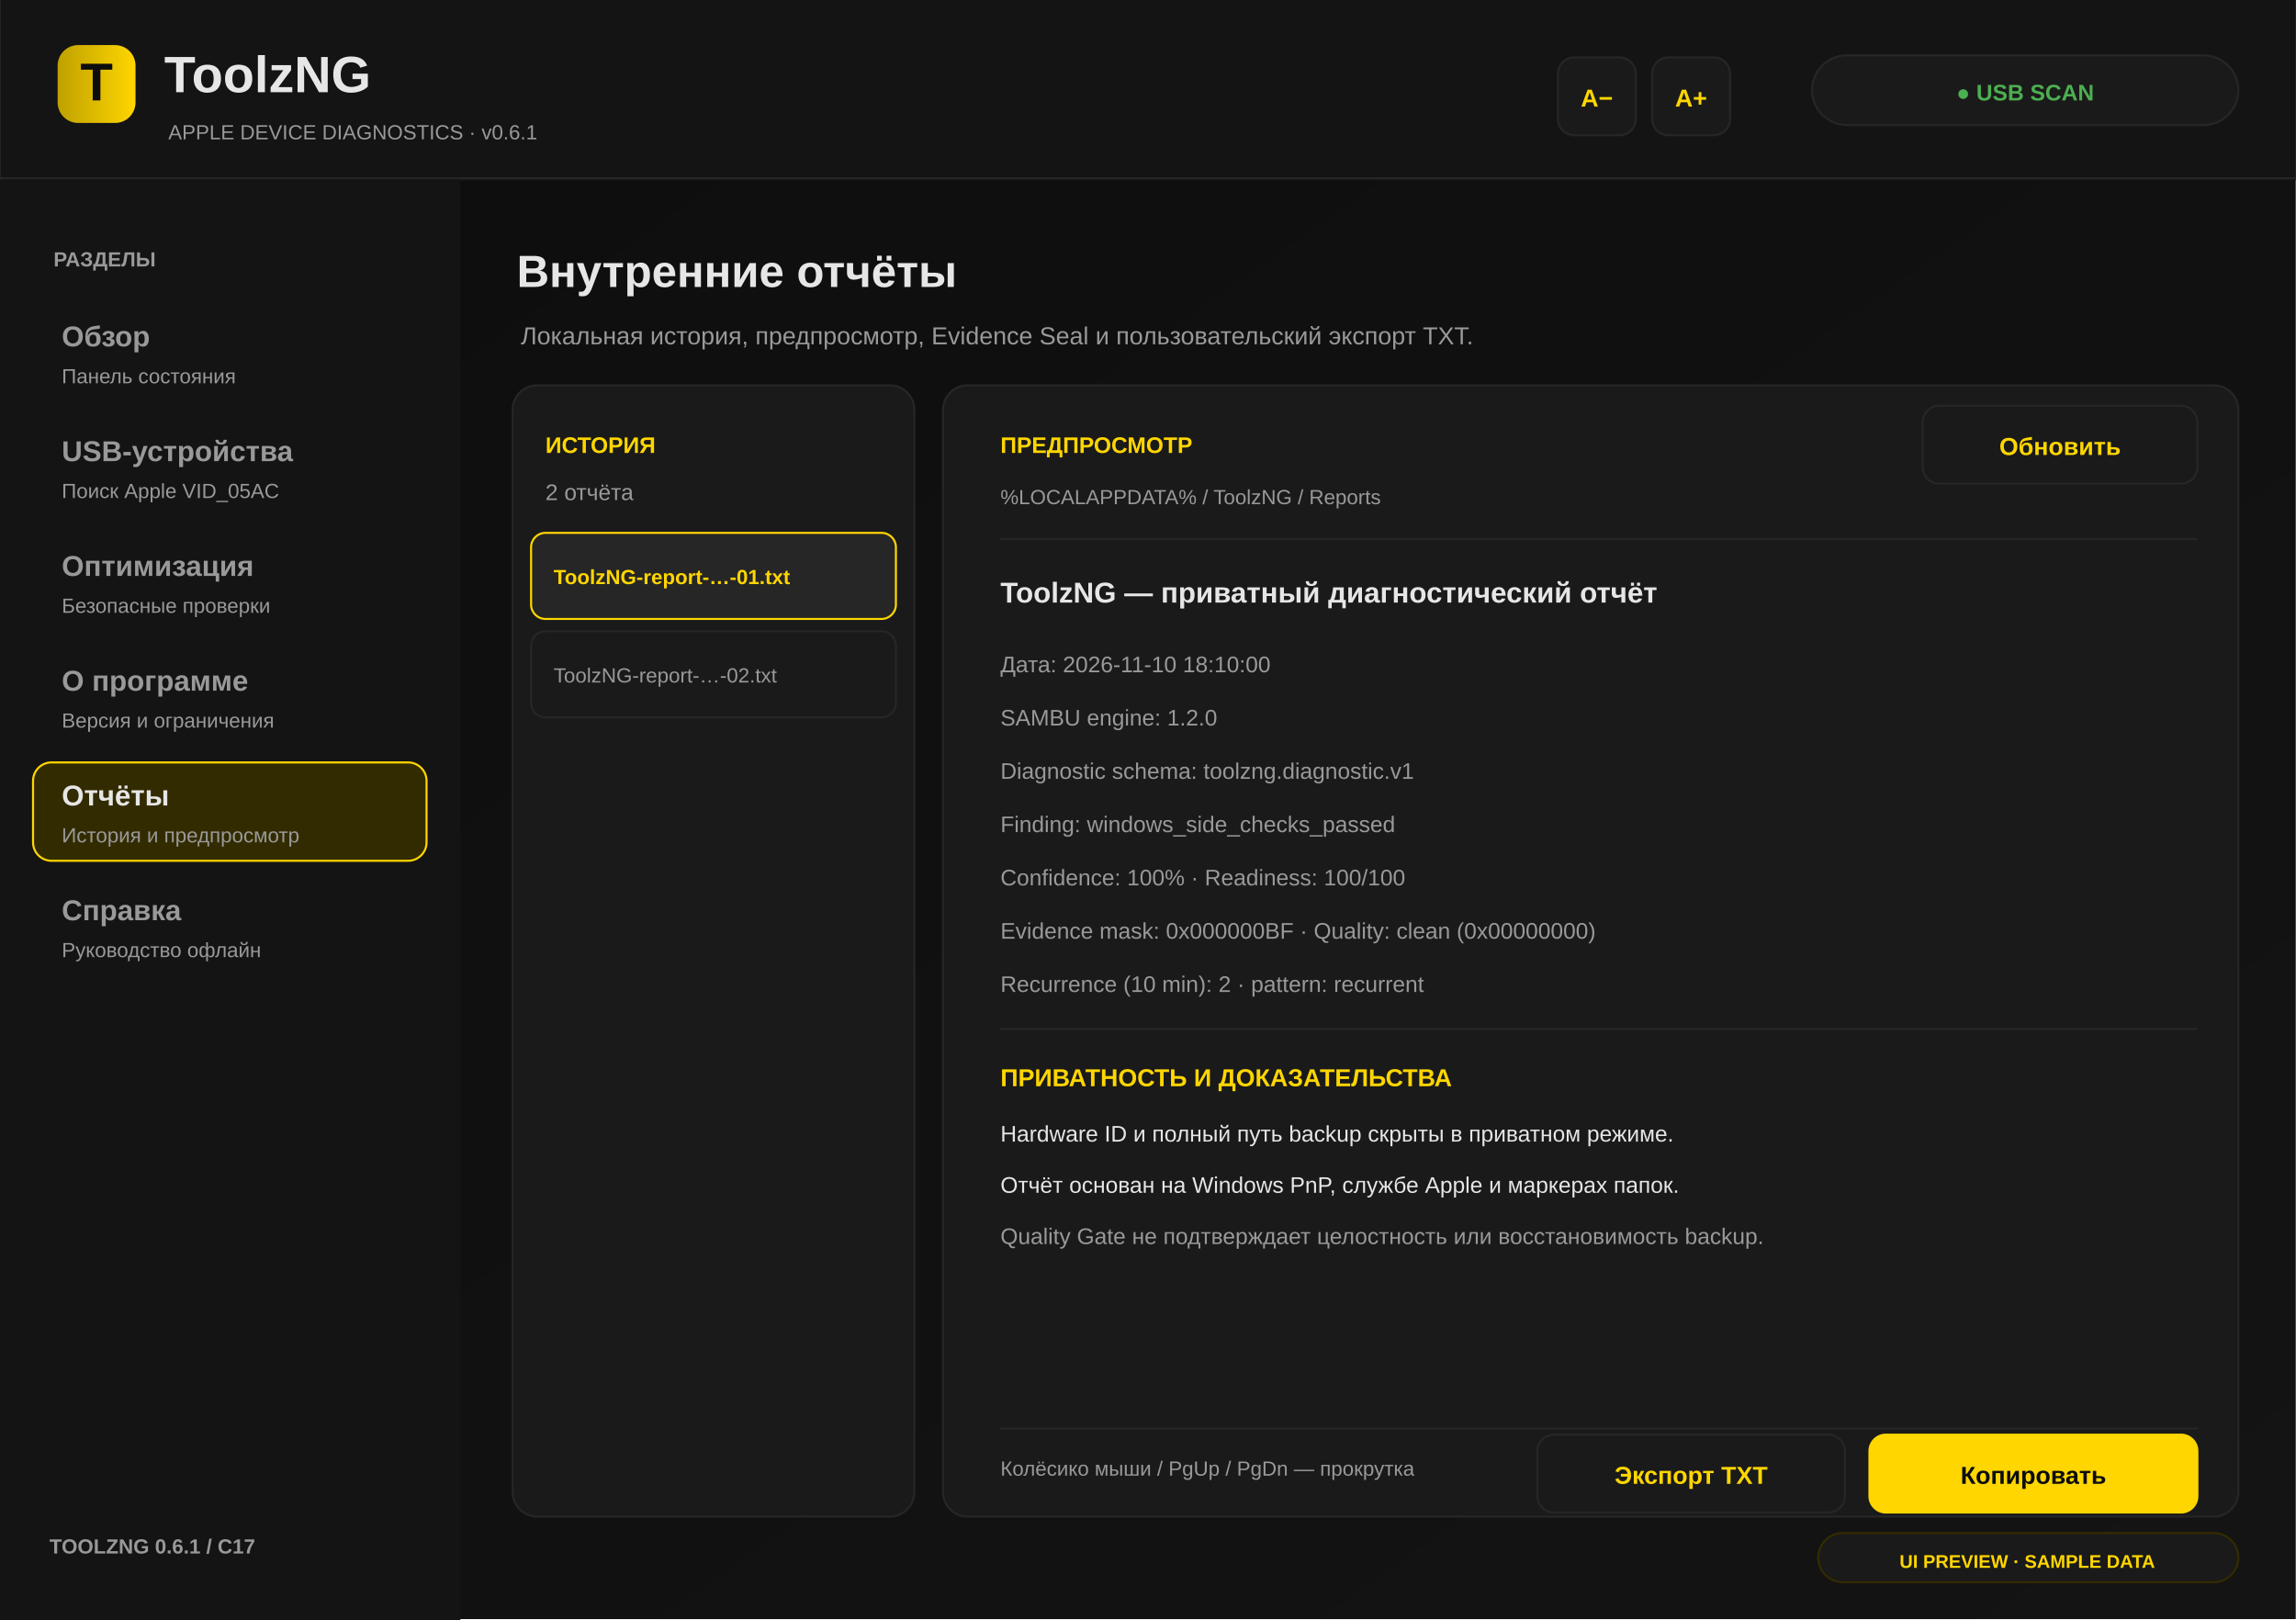
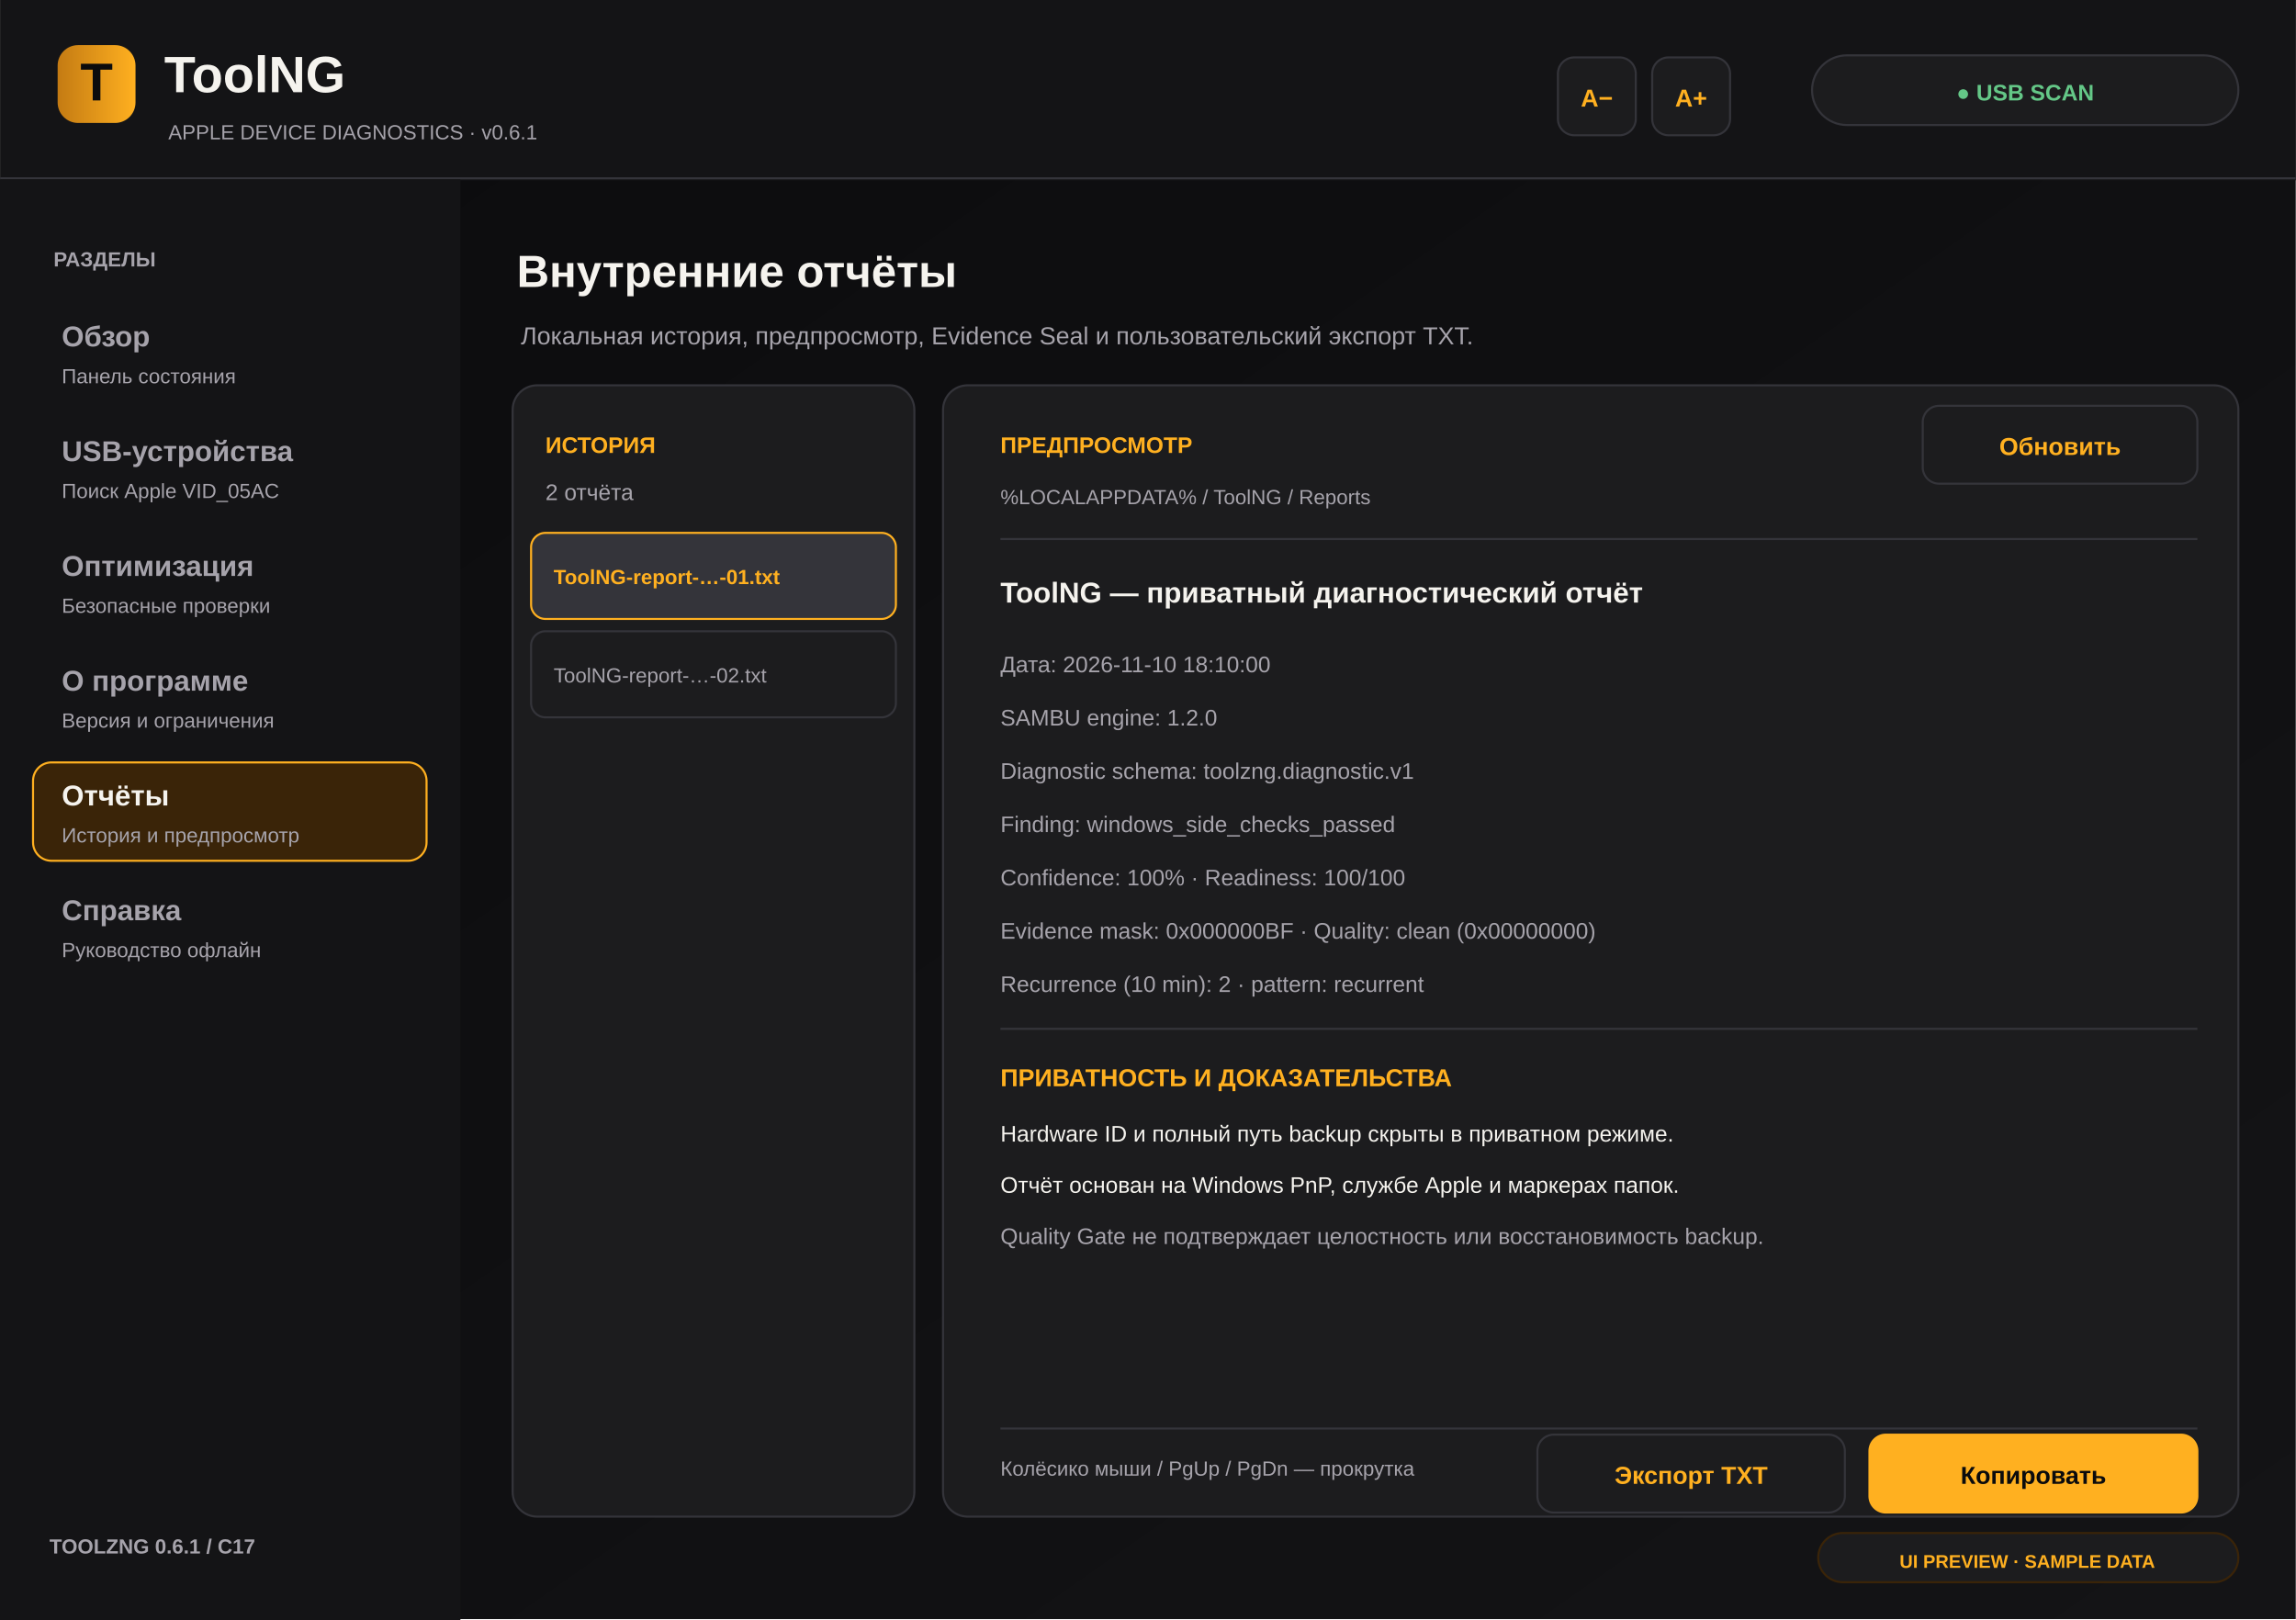
<svg xmlns="http://www.w3.org/2000/svg" width="1920" height="1354" viewBox="0 0 1120 790" role="img" aria-labelledby="title desc">
  <defs>
    <linearGradient id="bg" x1="0" y1="0" x2="1" y2="1">
-       <stop offset="0" stop-color="#0D0D0D" />
-       <stop offset="1" stop-color="#141414" />
+       <stop offset="0" stop-color="#0B0B0D" />
+       <stop offset="1" stop-color="#141416" />
    </linearGradient>
    <linearGradient id="gold" x1="0" y1="0" x2="1" y2="0">
-       <stop offset="0" stop-color="#BFA100" />
-       <stop offset="1" stop-color="#FFD600" />
+       <stop offset="0" stop-color="#C47B13" />
+       <stop offset="1" stop-color="#FFB020" />
    </linearGradient>
  </defs>
  <rect width="1120" height="790" fill="url(#bg)" />
-   <rect x="0" y="0" width="1120" height="88" fill="#141414" />
+   <rect x="0" y="0" width="1120" height="88" fill="#141416" />
  <rect x="28" y="22" width="38" height="38" rx="10" fill="url(#gold)" stroke="none" />
-   <text x="47" y="49" font-family="Segoe UI,Arial,sans-serif" font-size="26" font-weight="800" fill="#0D0D0D" text-anchor="middle">T</text>
-   <text x="80" y="45" font-family="Segoe UI,Arial,sans-serif" font-size="25" font-weight="700" fill="#E6E6E6" text-anchor="start">ToolzNG</text>
-   <text x="82" y="68" font-family="Segoe UI,Arial,sans-serif" font-size="10" font-weight="500" fill="#999999" text-anchor="start">APPLE DEVICE DIAGNOSTICS  ·  v0.6.1</text>
-   <rect x="760" y="28" width="38" height="38" rx="8" fill="#1A1A1A" stroke="#262626" />
-   <text x="779" y="52" font-family="Segoe UI,Arial,sans-serif" font-size="12" font-weight="700" fill="#FFD600" text-anchor="middle">A−</text>
-   <rect x="806" y="28" width="38" height="38" rx="8" fill="#1A1A1A" stroke="#262626" />
-   <text x="825" y="52" font-family="Segoe UI,Arial,sans-serif" font-size="12" font-weight="700" fill="#FFD600" text-anchor="middle">A+</text>
-   <rect x="884" y="27" width="208" height="34" rx="17" fill="#1A1A1A" stroke="#262626" />
-   <text x="988" y="49" font-family="Segoe UI,Arial,sans-serif" font-size="11" font-weight="700" fill="#4CAF50" text-anchor="middle">●  USB SCAN</text>
-   <line x1="0" y1="87" x2="1120" y2="87" stroke="#262626" stroke-width="1" />
-   <rect x="0" y="88" width="224" height="702" rx="0" fill="#141414" stroke="#141414" />
-   <text x="26" y="130" font-family="Segoe UI,Arial,sans-serif" font-size="10" font-weight="700" fill="#999999" text-anchor="start">РАЗДЕЛЫ</text>
-   <rect x="16" y="148" width="192" height="48" rx="9" fill="#141414" stroke="#141414" />
-   <text x="30" y="169" font-family="Segoe UI,Arial,sans-serif" font-size="14" font-weight="600" fill="#999999" text-anchor="start">Обзор</text>
-   <text x="30" y="187" font-family="Segoe UI,Arial,sans-serif" font-size="10" font-weight="400" fill="#999999" text-anchor="start">Панель состояния</text>
-   <rect x="16" y="204" width="192" height="48" rx="9" fill="#141414" stroke="#141414" />
-   <text x="30" y="225" font-family="Segoe UI,Arial,sans-serif" font-size="14" font-weight="600" fill="#999999" text-anchor="start">USB-устройства</text>
-   <text x="30" y="243" font-family="Segoe UI,Arial,sans-serif" font-size="10" font-weight="400" fill="#999999" text-anchor="start">Поиск Apple VID_05AC</text>
-   <rect x="16" y="260" width="192" height="48" rx="9" fill="#141414" stroke="#141414" />
-   <text x="30" y="281" font-family="Segoe UI,Arial,sans-serif" font-size="14" font-weight="600" fill="#999999" text-anchor="start">Оптимизация</text>
-   <text x="30" y="299" font-family="Segoe UI,Arial,sans-serif" font-size="10" font-weight="400" fill="#999999" text-anchor="start">Безопасные проверки</text>
-   <rect x="16" y="316" width="192" height="48" rx="9" fill="#141414" stroke="#141414" />
-   <text x="30" y="337" font-family="Segoe UI,Arial,sans-serif" font-size="14" font-weight="600" fill="#999999" text-anchor="start">О программе</text>
-   <text x="30" y="355" font-family="Segoe UI,Arial,sans-serif" font-size="10" font-weight="400" fill="#999999" text-anchor="start">Версия и ограничения</text>
-   <rect x="16" y="372" width="192" height="48" rx="9" fill="#332B00" stroke="#FFD600" />
-   <text x="30" y="393" font-family="Segoe UI,Arial,sans-serif" font-size="14" font-weight="600" fill="#E6E6E6" text-anchor="start">Отчёты</text>
-   <text x="30" y="411" font-family="Segoe UI,Arial,sans-serif" font-size="10" font-weight="400" fill="#999999" text-anchor="start">История и предпросмотр</text>
-   <rect x="16" y="428" width="192" height="48" rx="9" fill="#141414" stroke="#141414" />
-   <text x="30" y="449" font-family="Segoe UI,Arial,sans-serif" font-size="14" font-weight="600" fill="#999999" text-anchor="start">Справка</text>
-   <text x="30" y="467" font-family="Segoe UI,Arial,sans-serif" font-size="10" font-weight="400" fill="#999999" text-anchor="start">Руководство офлайн</text>
-   <text x="24" y="758" font-family="Segoe UI,Arial,sans-serif" font-size="10" font-weight="600" fill="#999999" text-anchor="start">TOOLZNG  0.6.1  /  C17</text>
-   <text x="252" y="140" font-family="Segoe UI,Arial,sans-serif" font-size="22" font-weight="700" fill="#E6E6E6" text-anchor="start">Внутренние отчёты</text>
-   <text x="254" y="168" font-family="Segoe UI,Arial,sans-serif" font-size="12" font-weight="400" fill="#999999" text-anchor="start">Локальная история, предпросмотр, Evidence Seal и пользовательский экспорт TXT.</text>
-   <rect x="250" y="188" width="196" height="552" rx="12" fill="#1A1A1A" stroke="#262626" />
-   <rect x="460" y="188" width="632" height="552" rx="12" fill="#1A1A1A" stroke="#262626" />
-   <text x="266" y="221" font-family="Segoe UI,Arial,sans-serif" font-size="11" font-weight="700" fill="#FFD600" text-anchor="start">ИСТОРИЯ</text>
-   <text x="266" y="244" font-family="Segoe UI,Arial,sans-serif" font-size="11" font-weight="400" fill="#999999" text-anchor="start">2 отчёта</text>
-   <rect x="259" y="260" width="178" height="42" rx="7" fill="#262626" stroke="#FFD600" />
-   <text x="270" y="285" font-family="Segoe UI,Arial,sans-serif" font-size="10" font-weight="600" fill="#FFD600" text-anchor="start">ToolzNG-report-…-01.txt</text>
-   <rect x="259" y="308" width="178" height="42" rx="7" fill="#1A1A1A" stroke="#262626" />
-   <text x="270" y="333" font-family="Segoe UI,Arial,sans-serif" font-size="10" font-weight="500" fill="#999999" text-anchor="start">ToolzNG-report-…-02.txt</text>
-   <text x="488" y="221" font-family="Segoe UI,Arial,sans-serif" font-size="11" font-weight="700" fill="#FFD600" text-anchor="start">ПРЕДПРОСМОТР</text>
-   <rect x="938" y="198" width="134" height="38" rx="8" fill="#1A1A1A" stroke="#262626" />
-   <text x="1005" y="222" font-family="Segoe UI,Arial,sans-serif" font-size="12" font-weight="700" fill="#FFD600" text-anchor="middle">Обновить</text>
-   <text x="488" y="246" font-family="Segoe UI,Arial,sans-serif" font-size="10" font-weight="400" fill="#999999" text-anchor="start">%LOCALAPPDATA% / ToolzNG / Reports</text>
-   <line x1="488" y1="263" x2="1072" y2="263" stroke="#262626" stroke-width="1" />
-   <text x="488" y="294" font-family="Segoe UI,Arial,sans-serif" font-size="14" font-weight="650" fill="#E6E6E6" text-anchor="start">ToolzNG — приватный диагностический отчёт</text>
-   <text x="488" y="328" font-family="Segoe UI,Arial,sans-serif" font-size="11" font-weight="400" fill="#999999" text-anchor="start">Дата: 2026-11-10 18:10:00</text>
-   <text x="488" y="354" font-family="Segoe UI,Arial,sans-serif" font-size="11" font-weight="400" fill="#999999" text-anchor="start">SAMBU engine: 1.2.0</text>
-   <text x="488" y="380" font-family="Segoe UI,Arial,sans-serif" font-size="11" font-weight="400" fill="#999999" text-anchor="start">Diagnostic schema: toolzng.diagnostic.v1</text>
-   <text x="488" y="406" font-family="Segoe UI,Arial,sans-serif" font-size="11" font-weight="400" fill="#999999" text-anchor="start">Finding: windows_side_checks_passed</text>
-   <text x="488" y="432" font-family="Segoe UI,Arial,sans-serif" font-size="11" font-weight="400" fill="#999999" text-anchor="start">Confidence: 100%  ·  Readiness: 100/100</text>
-   <text x="488" y="458" font-family="Segoe UI,Arial,sans-serif" font-size="11" font-weight="400" fill="#999999" text-anchor="start">Evidence mask: 0x000000BF  ·  Quality: clean (0x00000000)</text>
-   <text x="488" y="484" font-family="Segoe UI,Arial,sans-serif" font-size="11" font-weight="400" fill="#999999" text-anchor="start">Recurrence (10 min): 2  ·  pattern: recurrent</text>
-   <line x1="488" y1="502" x2="1072" y2="502" stroke="#262626" stroke-width="1" />
-   <text x="488" y="530" font-family="Segoe UI,Arial,sans-serif" font-size="12" font-weight="600" fill="#FFD600" text-anchor="start">ПРИВАТНОСТЬ И ДОКАЗАТЕЛЬСТВА</text>
-   <text x="488" y="557" font-family="Segoe UI,Arial,sans-serif" font-size="11" font-weight="400" fill="#E6E6E6" text-anchor="start">Hardware ID и полный путь backup скрыты в приватном режиме.</text>
-   <text x="488" y="582" font-family="Segoe UI,Arial,sans-serif" font-size="11" font-weight="400" fill="#E6E6E6" text-anchor="start">Отчёт основан на Windows PnP, службе Apple и маркерах папок.</text>
-   <text x="488" y="607" font-family="Segoe UI,Arial,sans-serif" font-size="11" font-weight="400" fill="#999999" text-anchor="start">Quality Gate не подтверждает целостность или восстановимость backup.</text>
-   <line x1="488" y1="697" x2="1072" y2="697" stroke="#262626" stroke-width="1" />
-   <rect x="750" y="700" width="150" height="38" rx="8" fill="#1A1A1A" stroke="#262626" />
-   <text x="825" y="724" font-family="Segoe UI,Arial,sans-serif" font-size="12" font-weight="700" fill="#FFD600" text-anchor="middle">Экспорт TXT</text>
-   <rect x="912" y="700" width="160" height="38" rx="8" fill="#FFD600" stroke="#FFD600" />
-   <text x="992" y="724" font-family="Segoe UI,Arial,sans-serif" font-size="12" font-weight="700" fill="#0D0D0D" text-anchor="middle">Копировать</text>
-   <text x="488" y="720" font-family="Segoe UI,Arial,sans-serif" font-size="10" font-weight="400" fill="#999999" text-anchor="start">Колёсико мыши / PgUp / PgDn — прокрутка</text>
-   <rect x="887" y="748" width="205" height="24" rx="12" fill="#1A1A1A" stroke="#332B00" />
-   <text x="989" y="765" font-family="Segoe UI,Arial,sans-serif" font-size="9" font-weight="700" fill="#FFD600" text-anchor="middle">UI PREVIEW  ·  SAMPLE DATA</text>
+   <text x="47" y="49" font-family="Segoe UI,Arial,sans-serif" font-size="26" font-weight="800" fill="#0B0B0D" text-anchor="middle">T</text>
+   <text x="80" y="45" font-family="Segoe UI,Arial,sans-serif" font-size="25" font-weight="700" fill="#F5F3EE" text-anchor="start">ToolNG</text>
+   <text x="82" y="68" font-family="Segoe UI,Arial,sans-serif" font-size="10" font-weight="500" fill="#A6A3AB" text-anchor="start">APPLE DEVICE DIAGNOSTICS  ·  v0.6.1</text>
+   <rect x="760" y="28" width="38" height="38" rx="8" fill="#1C1C1E" stroke="#34343A" />
+   <text x="779" y="52" font-family="Segoe UI,Arial,sans-serif" font-size="12" font-weight="700" fill="#FFB020" text-anchor="middle">A−</text>
+   <rect x="806" y="28" width="38" height="38" rx="8" fill="#1C1C1E" stroke="#34343A" />
+   <text x="825" y="52" font-family="Segoe UI,Arial,sans-serif" font-size="12" font-weight="700" fill="#FFB020" text-anchor="middle">A+</text>
+   <rect x="884" y="27" width="208" height="34" rx="17" fill="#1C1C1E" stroke="#34343A" />
+   <text x="988" y="49" font-family="Segoe UI,Arial,sans-serif" font-size="11" font-weight="700" fill="#64C787" text-anchor="middle">●  USB SCAN</text>
+   <line x1="0" y1="87" x2="1120" y2="87" stroke="#34343A" stroke-width="1" />
+   <rect x="0" y="88" width="224" height="702" rx="0" fill="#141416" stroke="#141416" />
+   <text x="26" y="130" font-family="Segoe UI,Arial,sans-serif" font-size="10" font-weight="700" fill="#A6A3AB" text-anchor="start">РАЗДЕЛЫ</text>
+   <rect x="16" y="148" width="192" height="48" rx="9" fill="#141416" stroke="#141416" />
+   <text x="30" y="169" font-family="Segoe UI,Arial,sans-serif" font-size="14" font-weight="600" fill="#A6A3AB" text-anchor="start">Обзор</text>
+   <text x="30" y="187" font-family="Segoe UI,Arial,sans-serif" font-size="10" font-weight="400" fill="#A6A3AB" text-anchor="start">Панель состояния</text>
+   <rect x="16" y="204" width="192" height="48" rx="9" fill="#141416" stroke="#141416" />
+   <text x="30" y="225" font-family="Segoe UI,Arial,sans-serif" font-size="14" font-weight="600" fill="#A6A3AB" text-anchor="start">USB-устройства</text>
+   <text x="30" y="243" font-family="Segoe UI,Arial,sans-serif" font-size="10" font-weight="400" fill="#A6A3AB" text-anchor="start">Поиск Apple VID_05AC</text>
+   <rect x="16" y="260" width="192" height="48" rx="9" fill="#141416" stroke="#141416" />
+   <text x="30" y="281" font-family="Segoe UI,Arial,sans-serif" font-size="14" font-weight="600" fill="#A6A3AB" text-anchor="start">Оптимизация</text>
+   <text x="30" y="299" font-family="Segoe UI,Arial,sans-serif" font-size="10" font-weight="400" fill="#A6A3AB" text-anchor="start">Безопасные проверки</text>
+   <rect x="16" y="316" width="192" height="48" rx="9" fill="#141416" stroke="#141416" />
+   <text x="30" y="337" font-family="Segoe UI,Arial,sans-serif" font-size="14" font-weight="600" fill="#A6A3AB" text-anchor="start">О программе</text>
+   <text x="30" y="355" font-family="Segoe UI,Arial,sans-serif" font-size="10" font-weight="400" fill="#A6A3AB" text-anchor="start">Версия и ограничения</text>
+   <rect x="16" y="372" width="192" height="48" rx="9" fill="#3A2408" stroke="#FFB020" />
+   <text x="30" y="393" font-family="Segoe UI,Arial,sans-serif" font-size="14" font-weight="600" fill="#F5F3EE" text-anchor="start">Отчёты</text>
+   <text x="30" y="411" font-family="Segoe UI,Arial,sans-serif" font-size="10" font-weight="400" fill="#A6A3AB" text-anchor="start">История и предпросмотр</text>
+   <rect x="16" y="428" width="192" height="48" rx="9" fill="#141416" stroke="#141416" />
+   <text x="30" y="449" font-family="Segoe UI,Arial,sans-serif" font-size="14" font-weight="600" fill="#A6A3AB" text-anchor="start">Справка</text>
+   <text x="30" y="467" font-family="Segoe UI,Arial,sans-serif" font-size="10" font-weight="400" fill="#A6A3AB" text-anchor="start">Руководство офлайн</text>
+   <text x="24" y="758" font-family="Segoe UI,Arial,sans-serif" font-size="10" font-weight="600" fill="#A6A3AB" text-anchor="start">TOOLZNG  0.6.1  /  C17</text>
+   <text x="252" y="140" font-family="Segoe UI,Arial,sans-serif" font-size="22" font-weight="700" fill="#F5F3EE" text-anchor="start">Внутренние отчёты</text>
+   <text x="254" y="168" font-family="Segoe UI,Arial,sans-serif" font-size="12" font-weight="400" fill="#A6A3AB" text-anchor="start">Локальная история, предпросмотр, Evidence Seal и пользовательский экспорт TXT.</text>
+   <rect x="250" y="188" width="196" height="552" rx="12" fill="#1C1C1E" stroke="#34343A" />
+   <rect x="460" y="188" width="632" height="552" rx="12" fill="#1C1C1E" stroke="#34343A" />
+   <text x="266" y="221" font-family="Segoe UI,Arial,sans-serif" font-size="11" font-weight="700" fill="#FFB020" text-anchor="start">ИСТОРИЯ</text>
+   <text x="266" y="244" font-family="Segoe UI,Arial,sans-serif" font-size="11" font-weight="400" fill="#A6A3AB" text-anchor="start">2 отчёта</text>
+   <rect x="259" y="260" width="178" height="42" rx="7" fill="#34343A" stroke="#FFB020" />
+   <text x="270" y="285" font-family="Segoe UI,Arial,sans-serif" font-size="10" font-weight="600" fill="#FFB020" text-anchor="start">ToolNG-report-…-01.txt</text>
+   <rect x="259" y="308" width="178" height="42" rx="7" fill="#1C1C1E" stroke="#34343A" />
+   <text x="270" y="333" font-family="Segoe UI,Arial,sans-serif" font-size="10" font-weight="500" fill="#A6A3AB" text-anchor="start">ToolNG-report-…-02.txt</text>
+   <text x="488" y="221" font-family="Segoe UI,Arial,sans-serif" font-size="11" font-weight="700" fill="#FFB020" text-anchor="start">ПРЕДПРОСМОТР</text>
+   <rect x="938" y="198" width="134" height="38" rx="8" fill="#1C1C1E" stroke="#34343A" />
+   <text x="1005" y="222" font-family="Segoe UI,Arial,sans-serif" font-size="12" font-weight="700" fill="#FFB020" text-anchor="middle">Обновить</text>
+   <text x="488" y="246" font-family="Segoe UI,Arial,sans-serif" font-size="10" font-weight="400" fill="#A6A3AB" text-anchor="start">%LOCALAPPDATA% / ToolNG / Reports</text>
+   <line x1="488" y1="263" x2="1072" y2="263" stroke="#34343A" stroke-width="1" />
+   <text x="488" y="294" font-family="Segoe UI,Arial,sans-serif" font-size="14" font-weight="650" fill="#F5F3EE" text-anchor="start">ToolNG — приватный диагностический отчёт</text>
+   <text x="488" y="328" font-family="Segoe UI,Arial,sans-serif" font-size="11" font-weight="400" fill="#A6A3AB" text-anchor="start">Дата: 2026-11-10 18:10:00</text>
+   <text x="488" y="354" font-family="Segoe UI,Arial,sans-serif" font-size="11" font-weight="400" fill="#A6A3AB" text-anchor="start">SAMBU engine: 1.2.0</text>
+   <text x="488" y="380" font-family="Segoe UI,Arial,sans-serif" font-size="11" font-weight="400" fill="#A6A3AB" text-anchor="start">Diagnostic schema: toolzng.diagnostic.v1</text>
+   <text x="488" y="406" font-family="Segoe UI,Arial,sans-serif" font-size="11" font-weight="400" fill="#A6A3AB" text-anchor="start">Finding: windows_side_checks_passed</text>
+   <text x="488" y="432" font-family="Segoe UI,Arial,sans-serif" font-size="11" font-weight="400" fill="#A6A3AB" text-anchor="start">Confidence: 100%  ·  Readiness: 100/100</text>
+   <text x="488" y="458" font-family="Segoe UI,Arial,sans-serif" font-size="11" font-weight="400" fill="#A6A3AB" text-anchor="start">Evidence mask: 0x000000BF  ·  Quality: clean (0x00000000)</text>
+   <text x="488" y="484" font-family="Segoe UI,Arial,sans-serif" font-size="11" font-weight="400" fill="#A6A3AB" text-anchor="start">Recurrence (10 min): 2  ·  pattern: recurrent</text>
+   <line x1="488" y1="502" x2="1072" y2="502" stroke="#34343A" stroke-width="1" />
+   <text x="488" y="530" font-family="Segoe UI,Arial,sans-serif" font-size="12" font-weight="600" fill="#FFB020" text-anchor="start">ПРИВАТНОСТЬ И ДОКАЗАТЕЛЬСТВА</text>
+   <text x="488" y="557" font-family="Segoe UI,Arial,sans-serif" font-size="11" font-weight="400" fill="#F5F3EE" text-anchor="start">Hardware ID и полный путь backup скрыты в приватном режиме.</text>
+   <text x="488" y="582" font-family="Segoe UI,Arial,sans-serif" font-size="11" font-weight="400" fill="#F5F3EE" text-anchor="start">Отчёт основан на Windows PnP, службе Apple и маркерах папок.</text>
+   <text x="488" y="607" font-family="Segoe UI,Arial,sans-serif" font-size="11" font-weight="400" fill="#A6A3AB" text-anchor="start">Quality Gate не подтверждает целостность или восстановимость backup.</text>
+   <line x1="488" y1="697" x2="1072" y2="697" stroke="#34343A" stroke-width="1" />
+   <rect x="750" y="700" width="150" height="38" rx="8" fill="#1C1C1E" stroke="#34343A" />
+   <text x="825" y="724" font-family="Segoe UI,Arial,sans-serif" font-size="12" font-weight="700" fill="#FFB020" text-anchor="middle">Экспорт TXT</text>
+   <rect x="912" y="700" width="160" height="38" rx="8" fill="#FFB020" stroke="#FFB020" />
+   <text x="992" y="724" font-family="Segoe UI,Arial,sans-serif" font-size="12" font-weight="700" fill="#0B0B0D" text-anchor="middle">Копировать</text>
+   <text x="488" y="720" font-family="Segoe UI,Arial,sans-serif" font-size="10" font-weight="400" fill="#A6A3AB" text-anchor="start">Колёсико мыши / PgUp / PgDn — прокрутка</text>
+   <rect x="887" y="748" width="205" height="24" rx="12" fill="#1C1C1E" stroke="#3A2408" />
+   <text x="989" y="765" font-family="Segoe UI,Arial,sans-serif" font-size="9" font-weight="700" fill="#FFB020" text-anchor="middle">UI PREVIEW  ·  SAMPLE DATA</text>
</svg>
